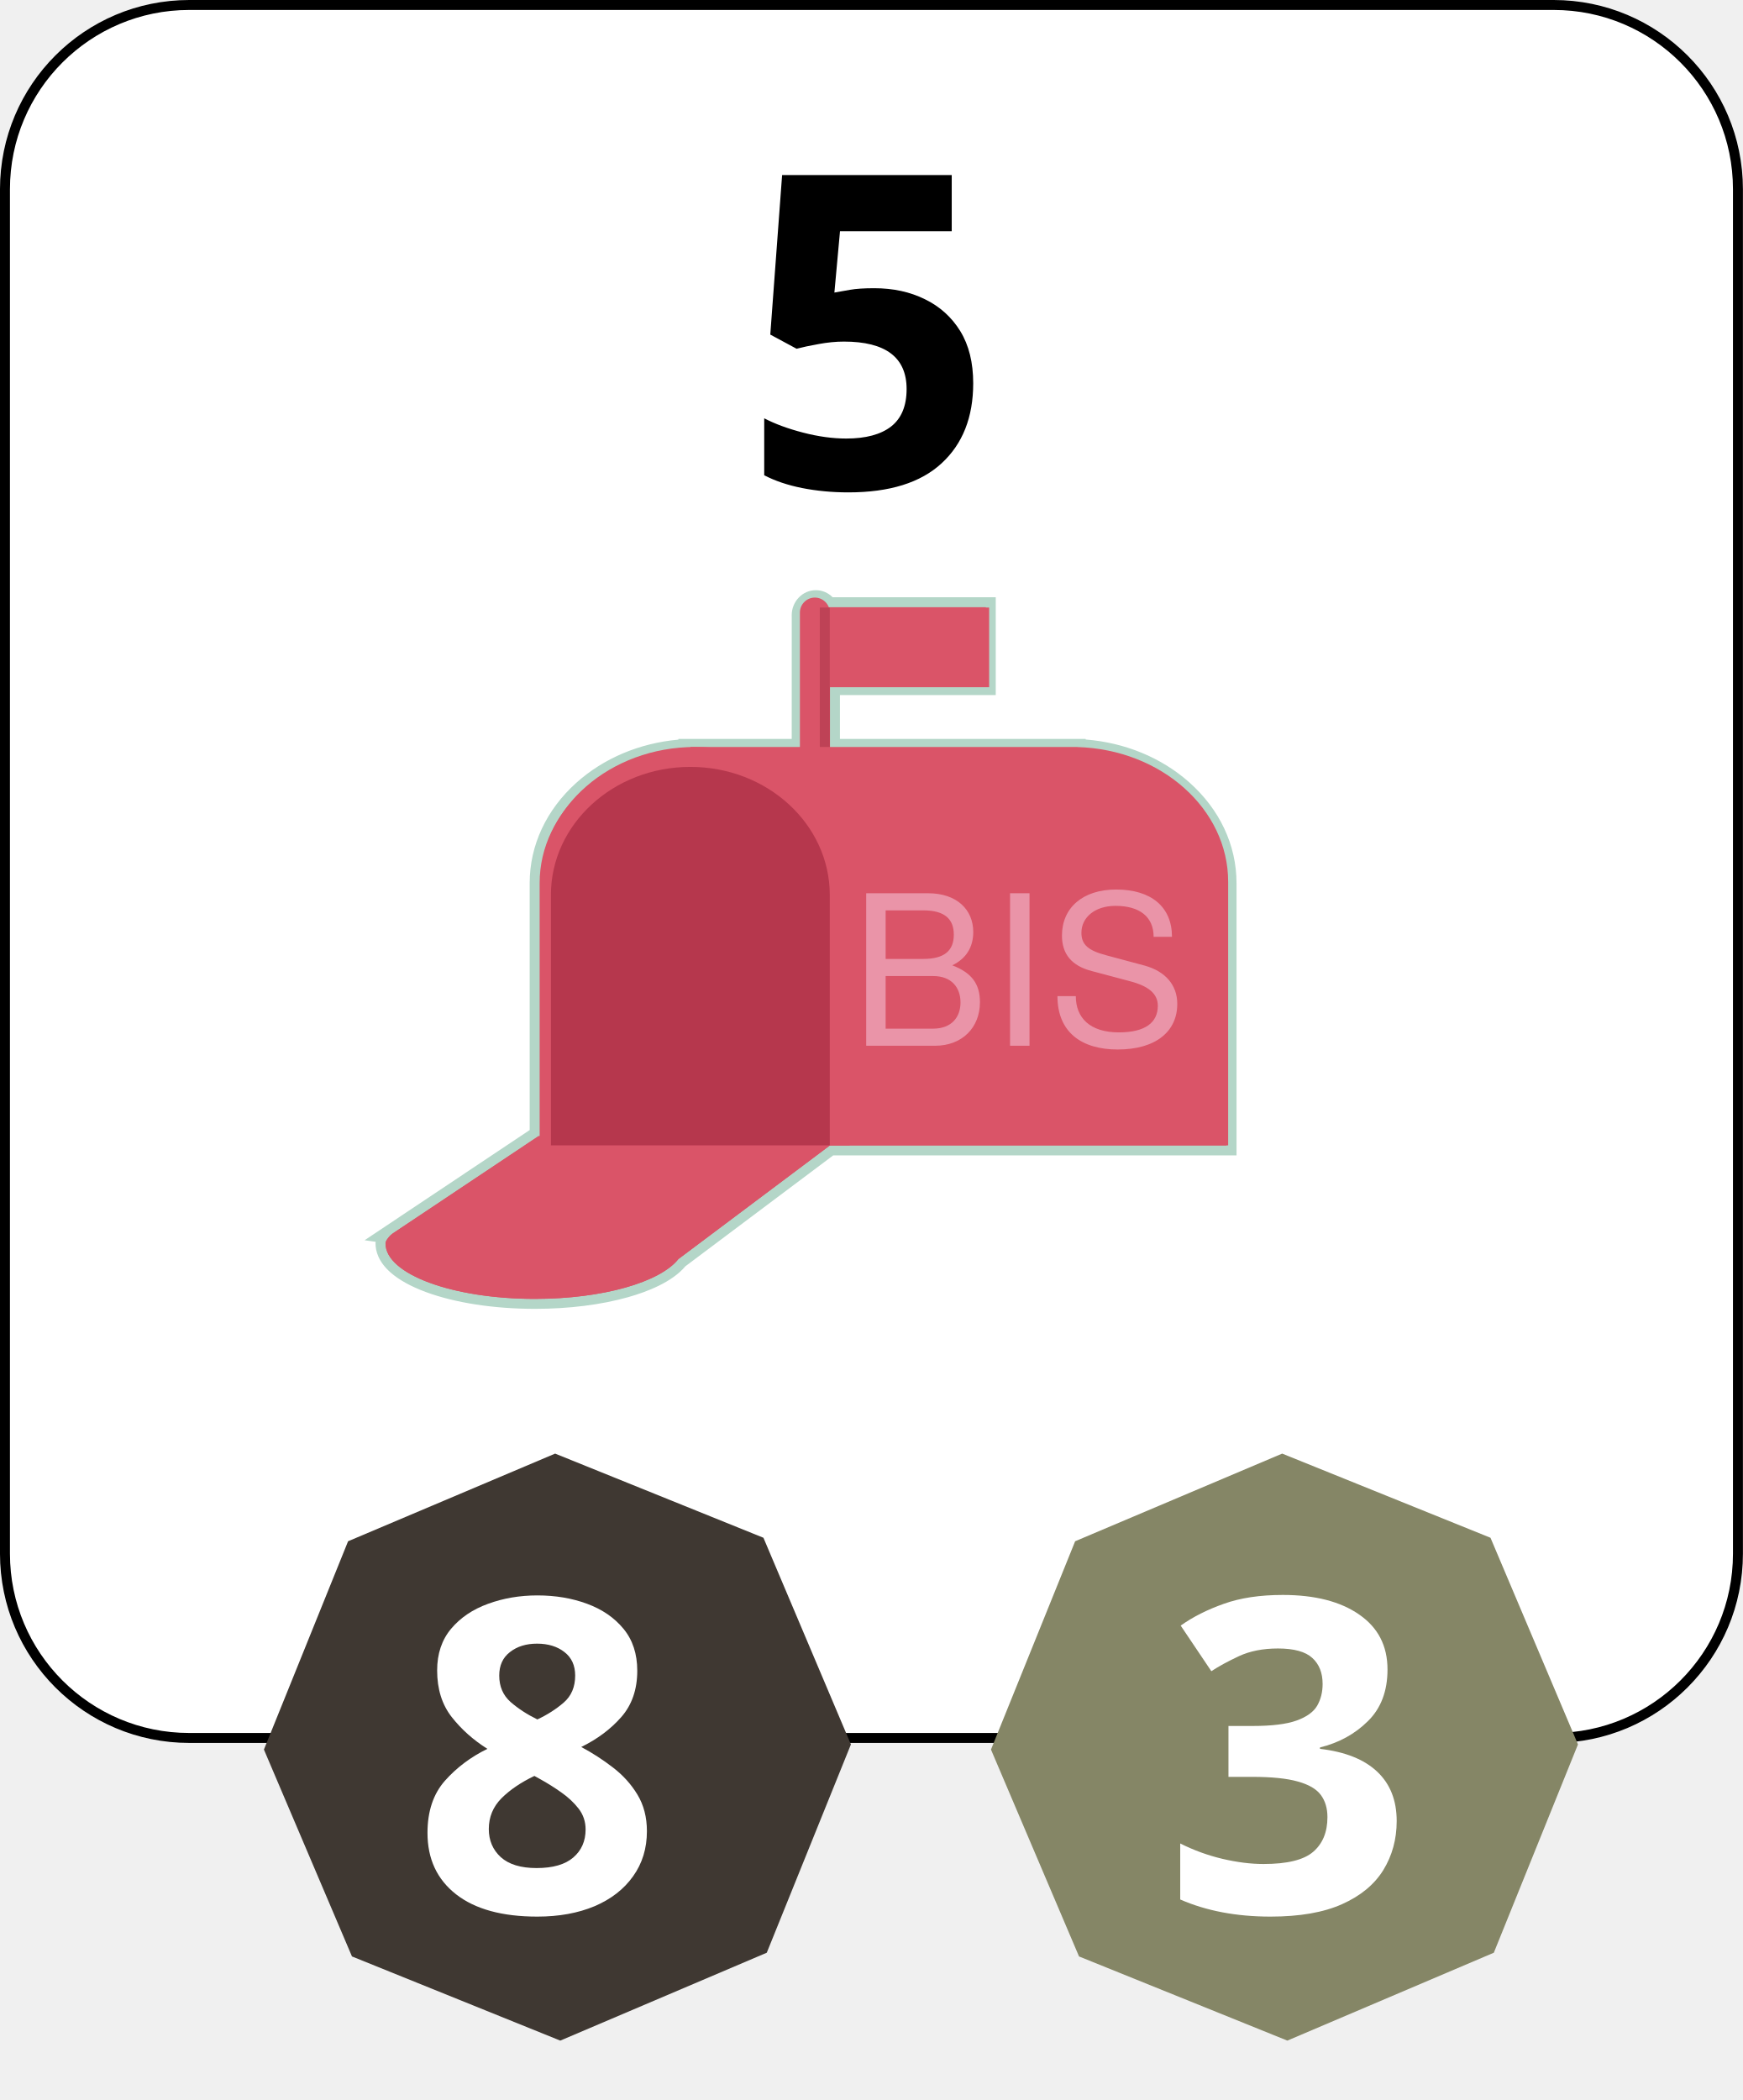
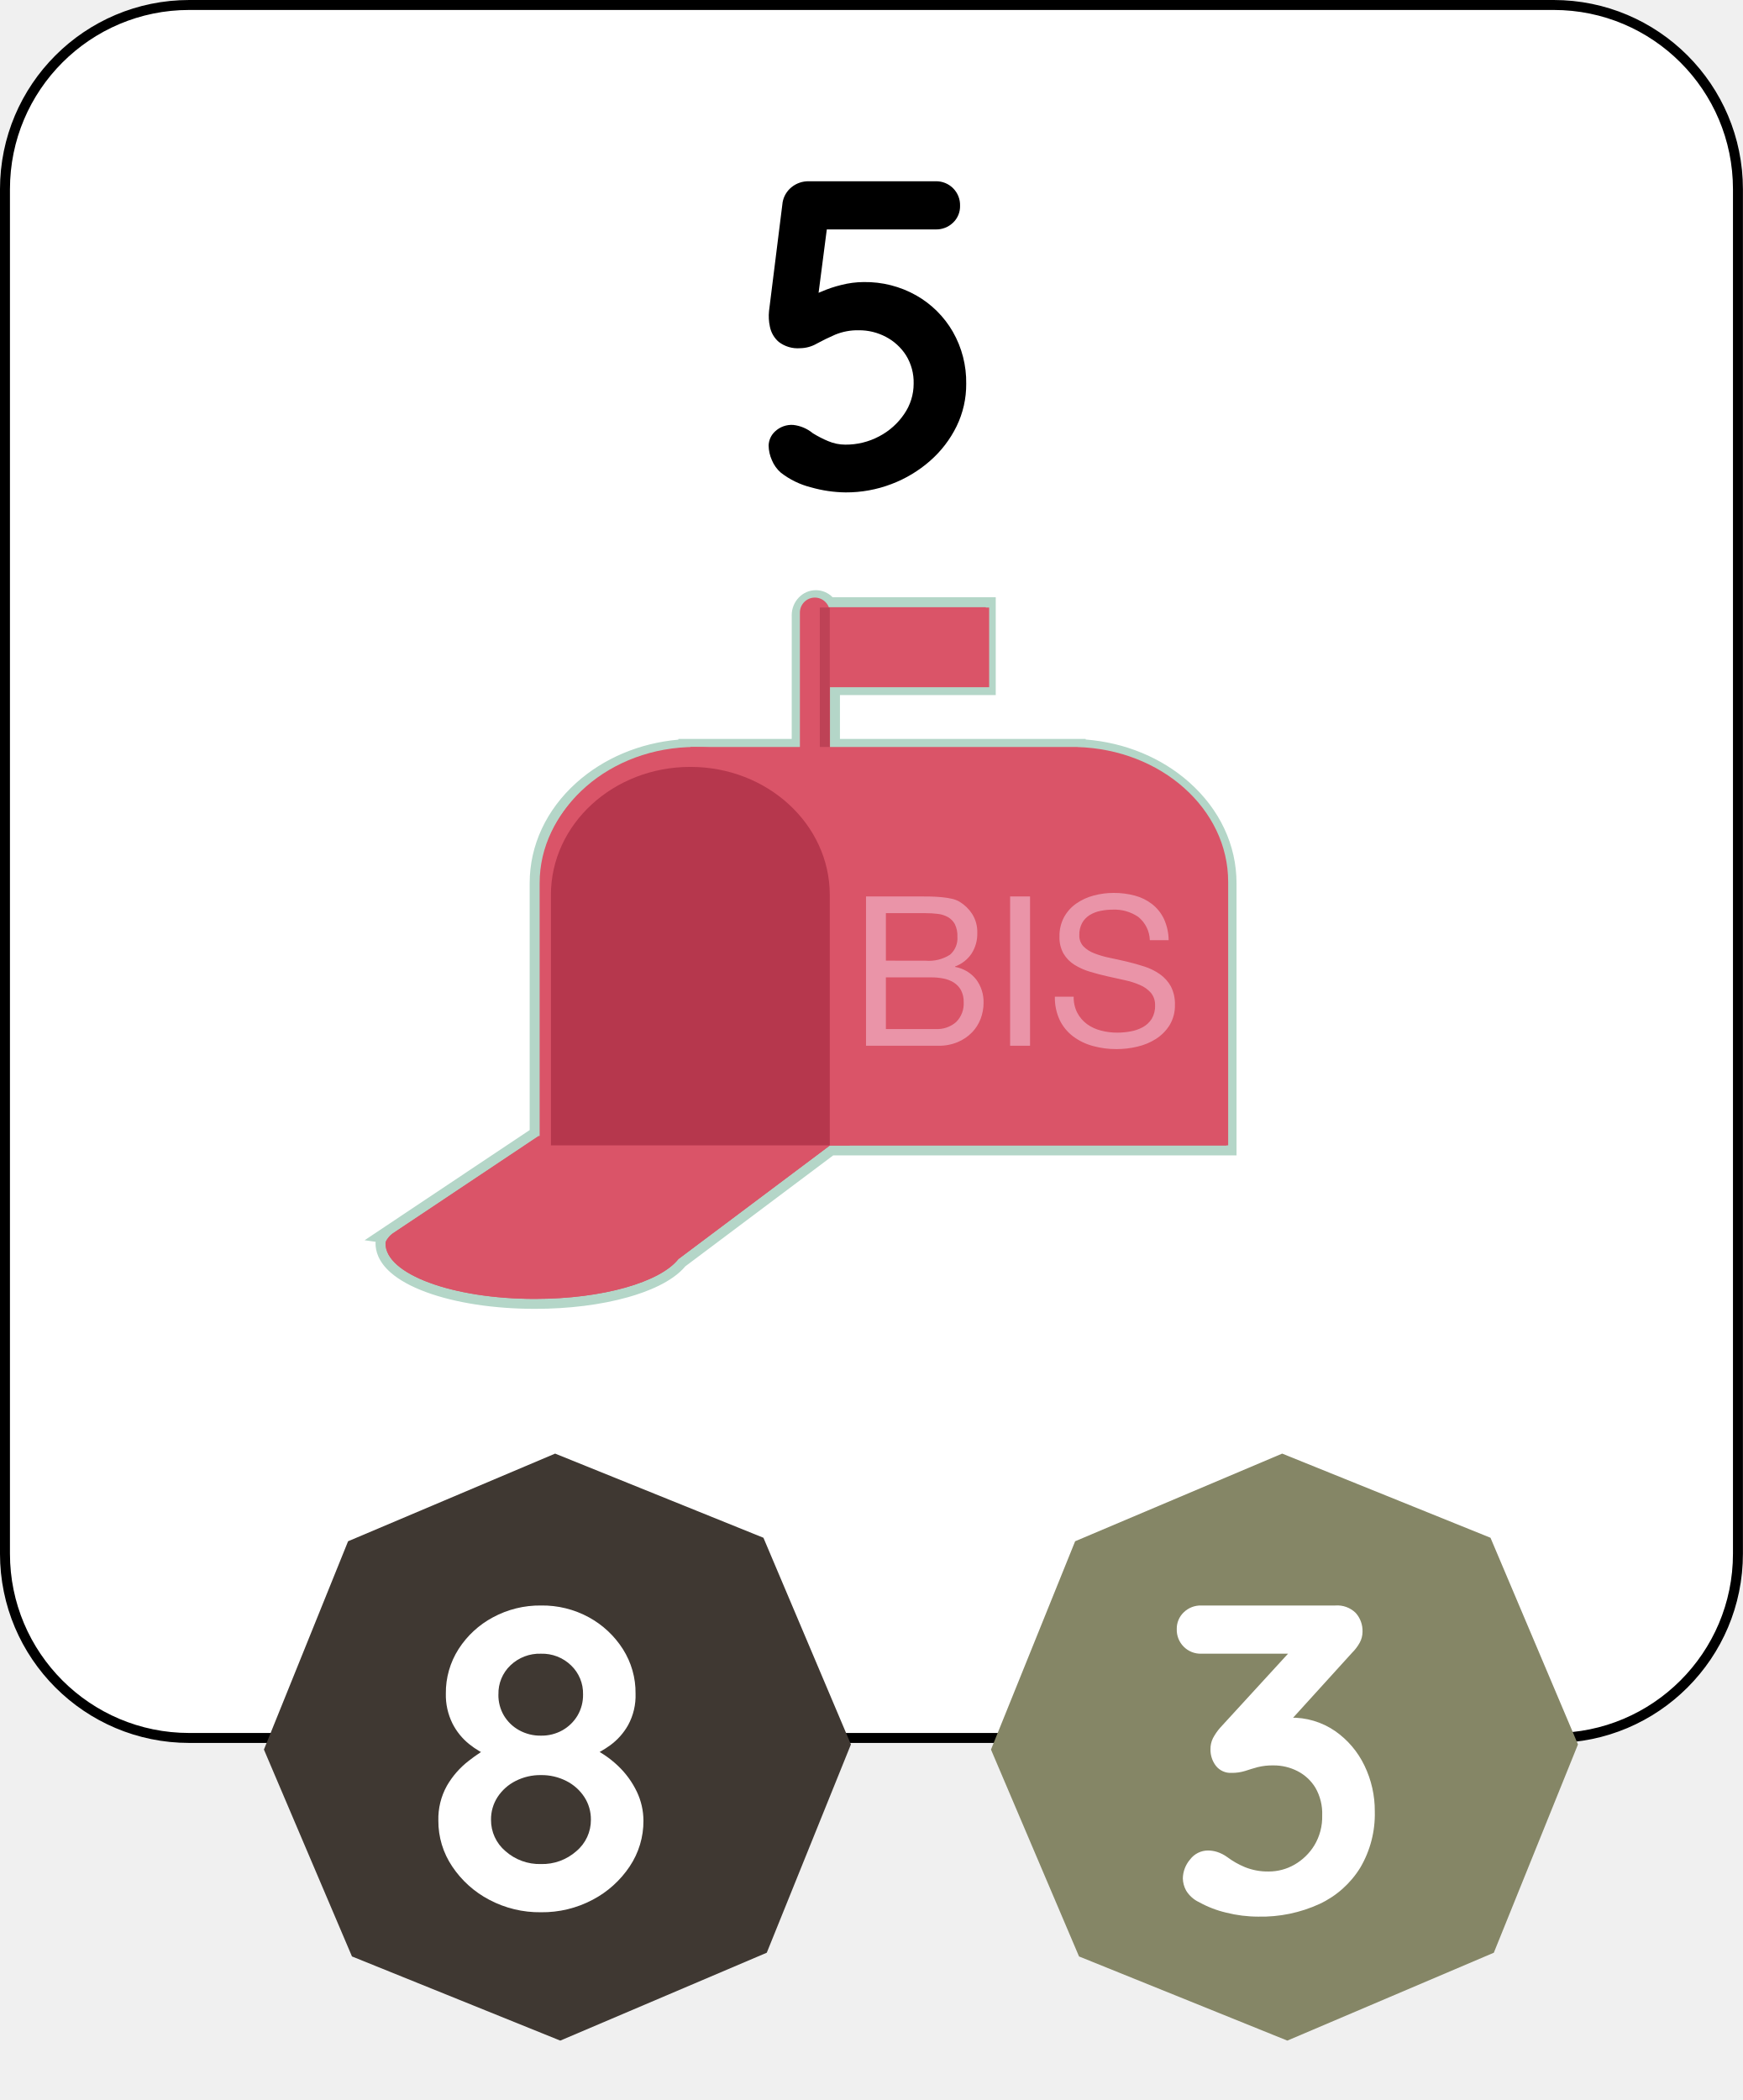
<svg xmlns="http://www.w3.org/2000/svg" width="175" height="210.851" viewBox="0 0 175 210.851">
-   <g id="Grupo_375" data-name="Grupo 375" transform="translate(-88.687 -233)">
+   <defs>
+     <style>
+       .cls-1, .cls-3 {
+         fill: #fff;
+       }
+ 
+       .cls-1 {
+         stroke: #000;
+       }
+ 
+       .cls-2 {
+         fill: #3f3832;
+       }
+ 
+       .cls-4 {
+         fill: #858666;
+       }
+ 
+       .cls-5, .cls-6 {
+         fill: #da5468;
+       }
+ 
+       .cls-5 {
+         stroke-linecap: square;
+       }
+ 
+       .cls-7 {
+         fill: #b6374d;
+       }
+ 
+       .cls-8 {
+         fill: #be4256;
+       }
+ 
+       .cls-9 {
+         fill: #ea94a8;
+       }
+ 
+       .cls-10, .cls-12 {
+         stroke: none;
+       }
+ 
+       .cls-11 {
+         fill: none;
+       }
+ 
+       .cls-12 {
+         fill: #b4d6c8;
+       }
+     </style>
+   </defs>
+   <g id="M_1_8_T" transform="translate(-88.687 -233)">
    <g id="Grupo_109" data-name="Grupo 109" transform="translate(88.334 233)">
-       <g id="Rectángulo_4" data-name="Rectángulo 4" transform="translate(0.352)" fill="#fff" stroke="#000" stroke-width="1">
-         <rect width="175" height="175" rx="19" stroke="none" />
-         <rect x="0.5" y="0.5" width="174" height="174" rx="18.5" fill="none" />
+       <g id="Rectángulo_4" data-name="Rectángulo 4" class="cls-1" transform="translate(0.352)">
+         <rect class="cls-10" width="175" height="175" rx="19" />
+         <rect class="cls-11" x="0.5" y="0.5" width="174" height="174" rx="18.5" />
      </g>
    </g>
    <g id="Grupo_259" data-name="Grupo 259" transform="translate(0 -19)">
-       <path id="Trazado_93" data-name="Trazado 93" d="M218.453,202.505l-15.917,15.948H179.978L164,202.505V179.948L179.978,164h22.557l15.917,15.948Z" transform="translate(38.988 178.47) rotate(22)" fill="#3f3832" />
-       <text id="_8" data-name="8" transform="translate(143 444)" fill="#fff" font-size="44" font-family="Quicksand" font-weight="700">
-         <tspan x="-12.936" y="0">8</tspan>
-       </text>
-       <path id="Trazado_95" data-name="Trazado 95" d="M218.453,202.505l-15.917,15.948H179.978L164,202.505V179.948L179.978,164h22.557l15.917,15.948Z" transform="translate(111.988 178.47) rotate(22)" fill="#858666" />
-       <text id="_3" data-name="3" transform="translate(217 444)" fill="#fff" font-size="44" font-family="Quicksand" font-weight="700">
-         <tspan x="-11.484" y="0">3</tspan>
-       </text>
+       <path id="Trazado_93" data-name="Trazado 93" class="cls-2" d="M218.453,202.505l-15.917,15.948H179.978L164,202.505V179.948L179.978,164h22.557l15.917,15.948Z" transform="translate(38.988 178.47) rotate(22)" />
+       <path id="Trazado_309" data-name="Trazado 309" class="cls-3" d="M4.928-15.62,4.84-16.632a10.055,10.055,0,0,1,2.9,1.936,8.786,8.786,0,0,1,1.892,2.6,6.77,6.77,0,0,1,.66,2.9A8.146,8.146,0,0,1,8.91-4.6,10.124,10.124,0,0,1,5.192-1.254,10.786,10.786,0,0,1,0,0,10.786,10.786,0,0,1-5.192-1.254,10.124,10.124,0,0,1-8.91-4.6,8.146,8.146,0,0,1-10.3-9.2a6.833,6.833,0,0,1,.858-3.5A8.6,8.6,0,0,1-7.282-15.18a16.649,16.649,0,0,1,2.574-1.672L-5.06-15.62a8.646,8.646,0,0,1-2.134-1.254,6.293,6.293,0,0,1-1.694-2.09,6.428,6.428,0,0,1-.66-2.992,8.136,8.136,0,0,1,1.276-4.466,9.285,9.285,0,0,1,3.454-3.19A9.9,9.9,0,0,1,0-30.8a9.735,9.735,0,0,1,4.818,1.188,9.381,9.381,0,0,1,3.41,3.19A8.136,8.136,0,0,1,9.5-21.956a6.176,6.176,0,0,1-.748,3.168,6.389,6.389,0,0,1-1.8,2.024A10.274,10.274,0,0,1,4.928-15.62Zm-9.2-6.248a4.049,4.049,0,0,0,.55,2.112A4.07,4.07,0,0,0-2.2-18.282a4.374,4.374,0,0,0,2.2.55,4.254,4.254,0,0,0,2.178-.55,4.119,4.119,0,0,0,1.5-1.474,4.049,4.049,0,0,0,.55-2.112,3.894,3.894,0,0,0-1.21-2.926A4.172,4.172,0,0,0,0-25.96a4.229,4.229,0,0,0-3.058,1.166A3.894,3.894,0,0,0-4.268-21.868ZM0-4.84a5.155,5.155,0,0,0,3.564-1.3A4.068,4.068,0,0,0,5.016-9.284a4.1,4.1,0,0,0-.66-2.288,4.678,4.678,0,0,0-1.8-1.606A5.454,5.454,0,0,0,0-13.772a5.454,5.454,0,0,0-2.552.594,4.678,4.678,0,0,0-1.8,1.606,4.1,4.1,0,0,0-.66,2.288A4.068,4.068,0,0,0-3.564-6.138,5.155,5.155,0,0,0,0-4.84Z" transform="translate(143 444)" />
+       <path id="Trazado_95" data-name="Trazado 95" class="cls-4" d="M218.453,202.505l-15.917,15.948H179.978L164,202.505V179.948L179.978,164h22.557l15.917,15.948Z" transform="translate(111.988 178.47) rotate(22)" />
+       <path id="Trazado_308" data-name="Trazado 308" class="cls-3" d="M-7-6.2a3.136,3.136,0,0,1,.858.132A3.633,3.633,0,0,1-5.1-5.544,8.218,8.218,0,0,0-3.322-4.532a6.083,6.083,0,0,0,2.4.44A5.161,5.161,0,0,0,1.65-4.774a5.612,5.612,0,0,0,2-1.936,5.529,5.529,0,0,0,.792-3.014A5.177,5.177,0,0,0,3.762-12.5a4.493,4.493,0,0,0-1.8-1.672,5.206,5.206,0,0,0-2.4-.572,6.159,6.159,0,0,0-1.606.176q-.638.176-1.232.374a4.388,4.388,0,0,1-1.386.2,1.866,1.866,0,0,1-1.562-.7,2.635,2.635,0,0,1-.55-1.672,2.427,2.427,0,0,1,.242-1.1,5.472,5.472,0,0,1,.726-1.056l7.744-8.448L3.124-25.96H-7.7a2.388,2.388,0,0,1-1.76-.7,2.388,2.388,0,0,1-.7-1.76,2.263,2.263,0,0,1,.7-1.694A2.429,2.429,0,0,1-7.7-30.8H5.764a2.632,2.632,0,0,1,2.046.748,2.7,2.7,0,0,1,.682,1.892,2.279,2.279,0,0,1-.286,1.1,4.407,4.407,0,0,1-.77,1.012l-7.788,8.58-1.188-1.5A6.53,6.53,0,0,1-.2-19.36a7.362,7.362,0,0,1,1.43-.176,7.655,7.655,0,0,1,4.51,1.342A8.925,8.925,0,0,1,8.69-14.718a10.405,10.405,0,0,1,1.034,4.6A10.589,10.589,0,0,1,8.272-4.488,9.532,9.532,0,0,1,4.18-.836,14,14,0,0,1-1.98.44a13.194,13.194,0,0,1-3.212-.4A10.584,10.584,0,0,1-7.92-1.012a3.021,3.021,0,0,1-1.3-1.166,2.641,2.641,0,0,1-.33-1.21A3,3,0,0,1-8.822-5.3,2.25,2.25,0,0,1-7-6.2Z" transform="translate(217 444)" />
    </g>
-     <text id="_5" data-name="5" transform="translate(176 282)" font-size="44" font-family="Quicksand" font-weight="700">
-       <tspan x="-12.738" y="0">5</tspan>
-     </text>
+     <path id="Trazado_310" data-name="Trazado 310" d="M-2.4.44A13.19,13.19,0,0,1-5.874-.066,8.152,8.152,0,0,1-8.91-1.54a3.325,3.325,0,0,1-.9-1.254,3.74,3.74,0,0,1-.33-1.474A2.006,2.006,0,0,1-9.5-5.676a2.423,2.423,0,0,1,1.826-.66A3.733,3.733,0,0,1-5.7-5.5a10.828,10.828,0,0,0,1.54.792,4.382,4.382,0,0,0,1.716.352,7.113,7.113,0,0,0,3.41-.836A6.869,6.869,0,0,0,3.476-7.436a5.34,5.34,0,0,0,.946-3.036,5.144,5.144,0,0,0-.77-2.86A5.333,5.333,0,0,0,1.628-15.18a5.723,5.723,0,0,0-2.706-.66,5.922,5.922,0,0,0-2.376.44q-1.012.44-1.848.9a3.43,3.43,0,0,1-1.672.462,3.13,3.13,0,0,1-2.156-.638,2.734,2.734,0,0,1-.88-1.518,4.972,4.972,0,0,1-.088-1.584l1.364-10.912a2.511,2.511,0,0,1,.9-1.518A2.658,2.658,0,0,1-6.094-30.8H6.622a2.388,2.388,0,0,1,1.76.7,2.388,2.388,0,0,1,.7,1.76,2.263,2.263,0,0,1-.7,1.694,2.429,2.429,0,0,1-1.76.682H-4.73l.484-.4L-5.434-17.2l-.572-1.672a2.5,2.5,0,0,1,1.144-.836,12.09,12.09,0,0,1,2.024-.682A9.231,9.231,0,0,1-.594-20.68a10.393,10.393,0,0,1,5.28,1.342A9.865,9.865,0,0,1,8.36-15.686,10.187,10.187,0,0,1,9.7-10.472,9.587,9.587,0,0,1,8.734-6.2,11.116,11.116,0,0,1,6.072-2.728,12.634,12.634,0,0,1,2.2-.4,12.72,12.72,0,0,1-2.4.44Z" transform="translate(176 282)" />
    <g id="Grupo_376" data-name="Grupo 376" transform="translate(-258.839 162.257)">
-       <g id="Unión_13" data-name="Unión 13" transform="translate(386.232 131)" fill="#da5468" stroke-linecap="square">
-         <path d="M 15.004 70.658 C 10.938 70.658 7.109 70.069 4.221 68.999 C 1.177 67.871 -0.5 66.309 -0.5 64.6 C -0.5 64.387 -0.439 64.202 -0.33 64.017 L -0.733 63.959 L 0.354 63.233 L 14.977 53.472 L 14.977 28.409 C 14.977 24.772 16.581 21.328 19.493 18.711 C 22.264 16.221 25.947 14.725 29.908 14.471 L 29.908 14.432 L 30.408 14.432 L 41.286 14.432 L 41.289 1.649 C 41.286 1.61 41.285 1.569 41.285 1.524 C 41.285 0.408 42.147 -0.5 43.207 -0.5 C 43.779 -0.5 44.308 -0.239 44.67 0.211 L 60.272 0.211 L 60.772 0.211 L 60.772 0.711 L 60.772 8.533 L 60.772 9.033 L 60.272 9.033 L 45.129 9.033 L 45.129 14.432 L 68.76 14.432 L 69.299 14.432 L 69.799 14.432 L 69.799 14.46 C 73.809 14.679 77.543 16.16 80.36 18.659 C 83.318 21.282 84.947 24.744 84.947 28.409 L 84.947 54.749 L 84.947 55.249 L 84.447 55.249 L 69.299 55.249 L 46.762 55.249 L 44.787 55.249 L 29.758 66.523 C 27.742 68.998 21.831 70.658 15.004 70.658 Z" stroke="none" />
-         <path d="M 15.004 70.158 C 21.828 70.158 27.587 68.47 29.407 66.161 L 44.621 54.749 L 44.629 54.749 L 46.762 54.749 L 69.299 54.749 L 84.447 54.749 L 84.447 28.408 C 84.447 21.12 77.713 15.184 69.299 14.94 L 69.299 14.932 L 68.76 14.932 L 44.629 14.932 L 44.629 8.533 L 60.272 8.533 L 60.272 0.711 L 44.41 0.711 C 44.158 0.284 43.714 2.733656856435118e-06 43.207 2.733656856435118e-06 C 42.422 2.733656856435118e-06 41.785 0.682 41.785 1.524 C 41.785 1.561 41.786 1.597 41.789 1.632 L 41.786 14.932 L 30.408 14.932 L 30.408 14.946 C 22.099 15.266 15.477 21.171 15.477 28.408 L 15.477 53.821 L 15.356 53.821 L 0.632 63.649 L 0.644 63.651 C 0.512 63.752 0.406 63.855 0.328 63.958 C 0.064 64.277 5.180448624741985e-06 64.437 5.180448624741985e-06 64.6 C 5.180448624741985e-06 67.67 6.718 70.158 15.004 70.158 M 15.004 71.158 C 10.88 71.158 6.989 70.558 4.047 69.468 C 2.555 68.915 1.368 68.258 0.52 67.516 C -0.736 66.416 -1 65.323 -1 64.6 C -1 64.541 -0.997 64.483 -0.99 64.427 L -2.098 64.269 L 0.077 62.817 L 14.477 53.205 L 14.477 28.408 C 14.477 24.628 16.14 21.052 19.159 18.339 C 21.904 15.872 25.513 14.353 29.408 14.007 L 29.408 13.932 L 30.408 13.932 L 40.786 13.932 L 40.789 1.664 C 40.786 1.62 40.785 1.574 40.785 1.524 C 40.785 0.132 41.872 -1 43.207 -1 C 43.85 -1 44.448 -0.742 44.894 -0.289 L 60.272 -0.289 L 61.272 -0.289 L 61.272 0.711 L 61.272 8.533 L 61.272 9.533 L 60.272 9.533 L 45.629 9.533 L 45.629 13.932 L 68.76 13.932 L 69.299 13.932 L 70.299 13.932 L 70.299 13.993 C 74.242 14.305 77.902 15.81 80.692 18.284 C 83.758 21.004 85.447 24.599 85.447 28.408 L 85.447 54.749 L 85.447 55.749 L 84.447 55.749 L 69.299 55.749 L 46.762 55.749 L 44.954 55.749 L 30.106 66.887 C 28.772 68.483 26.253 69.452 24.353 69.988 C 21.638 70.753 18.405 71.158 15.004 71.158 Z" stroke="none" fill="#b4d6c8" />
+       <g id="Unión_13" data-name="Unión 13" class="cls-5" transform="translate(386.232 131)">
+         <path class="cls-10" d="M 15.004 70.658 C 10.938 70.658 7.109 70.069 4.221 68.999 C 1.177 67.871 -0.5 66.309 -0.5 64.6 C -0.5 64.387 -0.439 64.202 -0.33 64.017 L -0.733 63.959 L 0.354 63.233 L 14.977 53.472 L 14.977 28.409 C 14.977 24.772 16.581 21.328 19.493 18.711 C 22.264 16.221 25.947 14.725 29.908 14.471 L 29.908 14.432 L 30.408 14.432 L 41.286 14.432 L 41.289 1.649 C 41.286 1.61 41.285 1.569 41.285 1.524 C 41.285 0.408 42.147 -0.5 43.207 -0.5 C 43.779 -0.5 44.308 -0.239 44.67 0.211 L 60.272 0.211 L 60.772 0.211 L 60.772 0.711 L 60.772 8.533 L 60.772 9.033 L 60.272 9.033 L 45.129 9.033 L 45.129 14.432 L 68.76 14.432 L 69.299 14.432 L 69.799 14.432 L 69.799 14.46 C 73.809 14.679 77.543 16.16 80.36 18.659 C 83.318 21.282 84.947 24.744 84.947 28.409 L 84.947 54.749 L 84.947 55.249 L 84.447 55.249 L 69.299 55.249 L 46.762 55.249 L 44.787 55.249 L 29.758 66.523 C 27.742 68.998 21.831 70.658 15.004 70.658 Z" />
+         <path class="cls-12" d="M 15.004 70.158 C 21.828 70.158 27.587 68.47 29.407 66.161 L 44.621 54.749 L 44.629 54.749 L 46.762 54.749 L 69.299 54.749 L 84.447 54.749 L 84.447 28.408 C 84.447 21.12 77.713 15.184 69.299 14.94 L 69.299 14.932 L 68.76 14.932 L 44.629 14.932 L 44.629 8.533 L 60.272 8.533 L 60.272 0.711 L 44.41 0.711 C 44.158 0.284 43.714 2.733656856435118e-06 43.207 2.733656856435118e-06 C 42.422 2.733656856435118e-06 41.785 0.682 41.785 1.524 C 41.785 1.561 41.786 1.597 41.789 1.632 L 41.786 14.932 L 30.408 14.932 L 30.408 14.946 C 22.099 15.266 15.477 21.171 15.477 28.408 L 15.477 53.821 L 15.356 53.821 L 0.632 63.649 L 0.644 63.651 C 0.512 63.752 0.406 63.855 0.328 63.958 C 0.064 64.277 5.180448624741985e-06 64.437 5.180448624741985e-06 64.6 C 5.180448624741985e-06 67.67 6.718 70.158 15.004 70.158 M 15.004 71.158 C 10.88 71.158 6.989 70.558 4.047 69.468 C 2.555 68.915 1.368 68.258 0.52 67.516 C -0.736 66.416 -1 65.323 -1 64.6 C -1 64.541 -0.997 64.483 -0.99 64.427 L -2.098 64.269 L 0.077 62.817 L 14.477 53.205 L 14.477 28.408 C 14.477 24.628 16.14 21.052 19.159 18.339 C 21.904 15.872 25.513 14.353 29.408 14.007 L 29.408 13.932 L 30.408 13.932 L 40.786 13.932 L 40.789 1.664 C 40.786 1.62 40.785 1.574 40.785 1.524 C 40.785 0.132 41.872 -1 43.207 -1 C 43.85 -1 44.448 -0.742 44.894 -0.289 L 60.272 -0.289 L 61.272 -0.289 L 61.272 0.711 L 61.272 8.533 L 61.272 9.533 L 60.272 9.533 L 45.629 9.533 L 45.629 13.932 L 68.76 13.932 L 69.299 13.932 L 70.299 13.932 L 70.299 13.993 C 74.242 14.305 77.902 15.81 80.692 18.284 C 83.758 21.004 85.447 24.599 85.447 28.408 L 85.447 54.749 L 85.447 55.749 L 84.447 55.749 L 69.299 55.749 L 46.762 55.749 L 44.954 55.749 L 30.106 66.887 C 28.772 68.483 26.253 69.452 24.353 69.988 C 21.638 70.753 18.405 71.158 15.004 71.158 Z" />
      </g>
      <g id="Grupo_26" data-name="Grupo 26" transform="translate(386.233 131)">
-         <path id="Unión_10" data-name="Unión 10" d="M0,17,0,1.626q0-.053,0-.108A1.509,1.509,0,0,1,1.5,0,1.508,1.508,0,0,1,3,1.436H3V1.5c0,.007,0,.014,0,.021s0,.019,0,.029L2.959,17Z" transform="translate(41.607 -0.257)" fill="#da5468" />
-         <rect id="Rectángulo_34" data-name="Rectángulo 34" width="17" height="8" transform="translate(43.607 0.743)" fill="#da5468" />
-         <path id="Unión_8" data-name="Unión 8" d="M38.863,40H0V0H38.863V.008C47.271.253,54,6.217,54,13.539V40Z" transform="translate(30.607 14.743)" fill="#da5468" />
-         <path id="Unión_9" data-name="Unión 9" d="M0,40V13.538C0,6.061,6.939,0,15.5,0S31,6.061,31,13.538V40Z" transform="translate(15.607 14.743)" fill="#da5468" />
-         <path id="Unión_11" data-name="Unión 11" d="M0,16.337,16.45,4c1.82-2.31,7.58-4,14.4-4,8.286,0,15,2.488,15,5.558,0,.163-.063.323-.328.642a1.679,1.679,0,0,1-.316.308h.012L30.5,16.337Z" transform="translate(45.857 70.158) rotate(180)" fill="#da5468" />
-         <path id="Unión_12" data-name="Unión 12" d="M0,38V12.861C0,5.758,6.268,0,14,0S28,5.758,28,12.861V38Z" transform="translate(16.607 16.743)" fill="#b6374d" />
-         <rect id="Rectángulo_36" data-name="Rectángulo 36" width="1" height="14" transform="translate(43.607 0.743)" fill="#be4256" />
-         <text id="BIS" transform="translate(46.607 44.743)" fill="#ea94a8" font-size="21" font-family="HelveticaNeue, Helvetica Neue">
-           <tspan x="0" y="0">BIS</tspan>
-         </text>
+         <path id="Unión_10" data-name="Unión 10" class="cls-6" d="M0,17,0,1.626q0-.053,0-.108A1.509,1.509,0,0,1,1.5,0,1.508,1.508,0,0,1,3,1.436H3V1.5c0,.007,0,.014,0,.021s0,.019,0,.029L2.959,17Z" transform="translate(41.607 -0.257)" />
+         <rect id="Rectángulo_34" data-name="Rectángulo 34" class="cls-6" width="17" height="8" transform="translate(43.607 0.743)" />
+         <path id="Unión_8" data-name="Unión 8" class="cls-6" d="M38.863,40H0V0H38.863V.008C47.271.253,54,6.217,54,13.539V40Z" transform="translate(30.607 14.743)" />
+         <path id="Unión_9" data-name="Unión 9" class="cls-6" d="M0,40V13.538C0,6.061,6.939,0,15.5,0S31,6.061,31,13.538V40Z" transform="translate(15.607 14.743)" />
+         <path id="Unión_11" data-name="Unión 11" class="cls-6" d="M0,16.337,16.45,4c1.82-2.31,7.58-4,14.4-4,8.286,0,15,2.488,15,5.558,0,.163-.063.323-.328.642a1.679,1.679,0,0,1-.316.308h.012L30.5,16.337Z" transform="translate(45.857 70.158) rotate(180)" />
+         <path id="Unión_12" data-name="Unión 12" class="cls-7" d="M0,38V12.861C0,5.758,6.268,0,14,0S28,5.758,28,12.861V38Z" transform="translate(16.607 16.743)" />
+         <rect id="Rectángulo_36" data-name="Rectángulo 36" class="cls-8" width="1" height="14" transform="translate(43.607 0.743)" />
+         <path id="Trazado_307" data-name="Trazado 307" class="cls-9" d="M3.633-8.547v-4.767h3.99a9.741,9.741,0,0,1,1.228.073,2.725,2.725,0,0,1,1.019.326,1.791,1.791,0,0,1,.693.714,2.646,2.646,0,0,1,.252,1.26,2.165,2.165,0,0,1-.745,1.8,3.934,3.934,0,0,1-2.446.6ZM1.638-14.994V0H8.883a4.912,4.912,0,0,0,1.964-.368,4.356,4.356,0,0,0,1.428-.966,4,4,0,0,0,.872-1.375,4.475,4.475,0,0,0,.294-1.6A3.771,3.771,0,0,0,12.7-6.657a3.451,3.451,0,0,0-2.121-1.26v-.042A3.4,3.4,0,0,0,12.233-9.25a3.658,3.658,0,0,0,.578-2.068A3.386,3.386,0,0,0,12.3-13.23a3.906,3.906,0,0,0-1.249-1.218,2.566,2.566,0,0,0-.809-.315,8.414,8.414,0,0,0-1.019-.157q-.546-.052-1.1-.063t-1.039-.01ZM3.633-1.68V-6.867H8.19a6.306,6.306,0,0,1,1.218.115,3.036,3.036,0,0,1,1.04.4,2.118,2.118,0,0,1,.724.766,2.45,2.45,0,0,1,.273,1.218A2.6,2.6,0,0,1,10.7-2.394a2.868,2.868,0,0,1-2.069.714ZM16.107-14.994V0h2V-14.994ZM30.135-10.6h1.89a5.286,5.286,0,0,0-.472-2.132,4.153,4.153,0,0,0-1.176-1.48,4.851,4.851,0,0,0-1.733-.861,8.012,8.012,0,0,0-2.142-.273,7.691,7.691,0,0,0-2.005.262,5.514,5.514,0,0,0-1.743.8,4.039,4.039,0,0,0-1.229,1.365,3.973,3.973,0,0,0-.462,1.963,3.279,3.279,0,0,0,.41,1.712,3.32,3.32,0,0,0,1.092,1.113,6.346,6.346,0,0,0,1.544.693q.861.262,1.753.462t1.753.388a7.994,7.994,0,0,1,1.544.494,3.009,3.009,0,0,1,1.092.787,1.882,1.882,0,0,1,.41,1.26,2.453,2.453,0,0,1-.336,1.344,2.445,2.445,0,0,1-.882.829,3.991,3.991,0,0,1-1.228.431,7.448,7.448,0,0,1-1.355.126,6.409,6.409,0,0,1-1.638-.21,4.076,4.076,0,0,1-1.4-.651,3.342,3.342,0,0,1-.966-1.123,3.387,3.387,0,0,1-.368-1.628H20.6a5.273,5.273,0,0,0,.493,2.362A4.53,4.53,0,0,0,22.438-.935a5.886,5.886,0,0,0,1.974.956A8.792,8.792,0,0,0,26.8.336,9.115,9.115,0,0,0,28.864.094a5.986,5.986,0,0,0,1.88-.777,4.407,4.407,0,0,0,1.375-1.386,3.765,3.765,0,0,0,.535-2.047,3.76,3.76,0,0,0-.41-1.848,3.648,3.648,0,0,0-1.092-1.218,5.784,5.784,0,0,0-1.543-.766q-.861-.283-1.754-.494T26.1-8.831a9.182,9.182,0,0,1-1.543-.451,3.036,3.036,0,0,1-1.092-.7,1.563,1.563,0,0,1-.41-1.123,2.435,2.435,0,0,1,.284-1.229,2.2,2.2,0,0,1,.756-.788,3.29,3.29,0,0,1,1.081-.42,6.1,6.1,0,0,1,1.239-.126,4.234,4.234,0,0,1,2.552.724A3.124,3.124,0,0,1,30.135-10.6Z" transform="translate(46.607 44.743)" />
      </g>
    </g>
  </g>
</svg>
